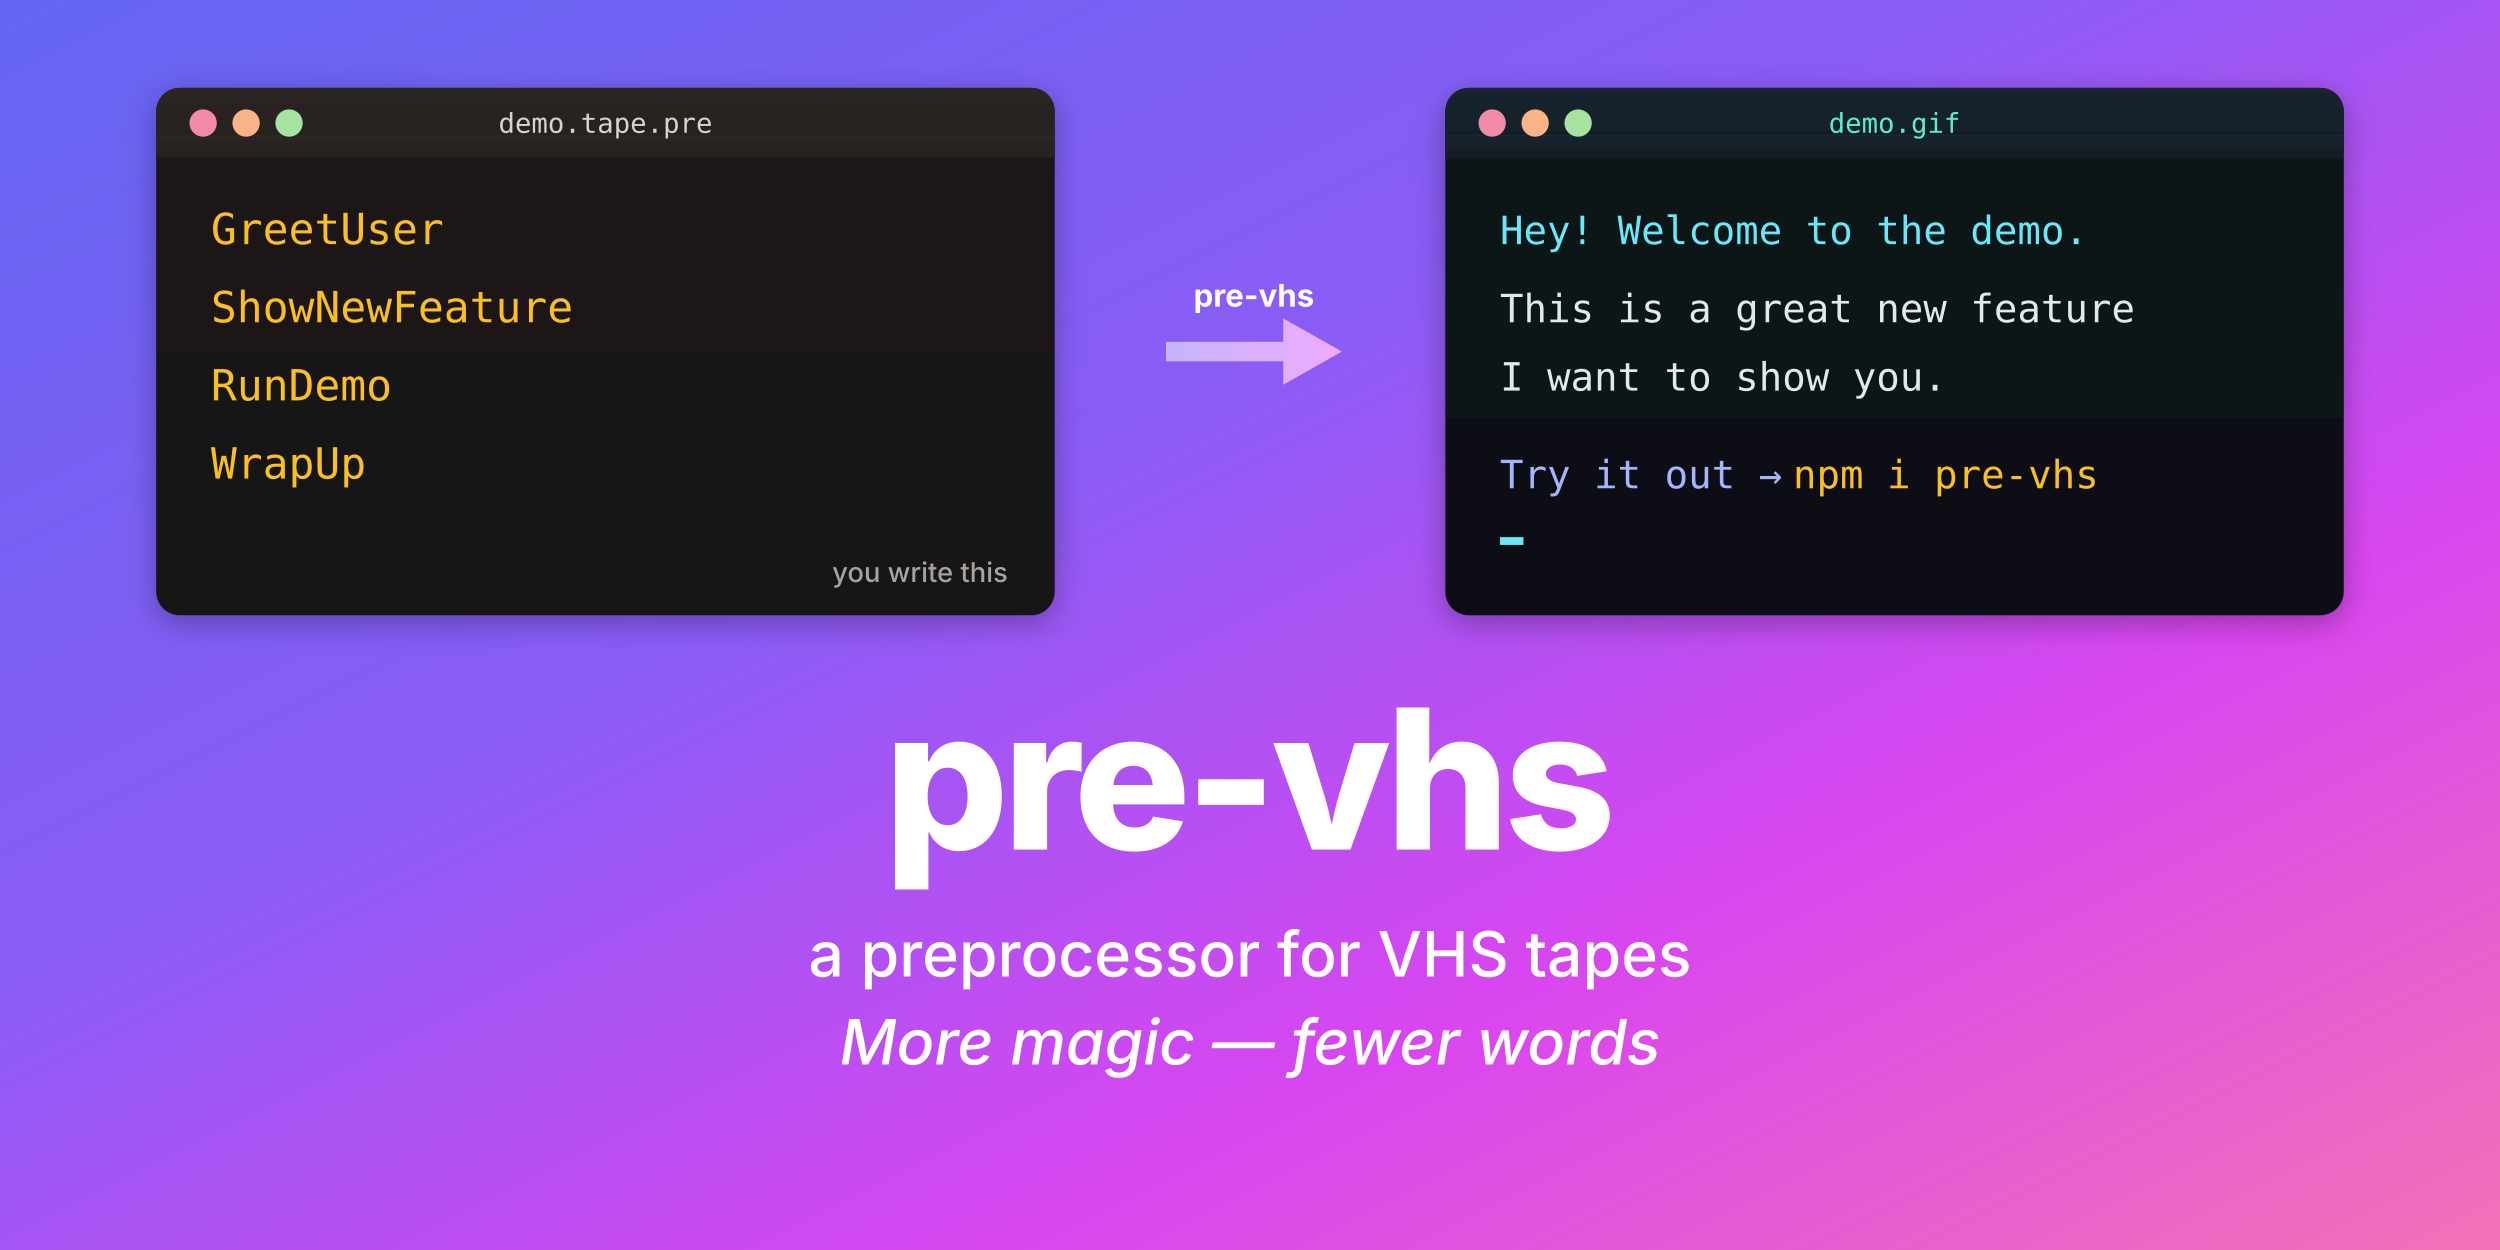
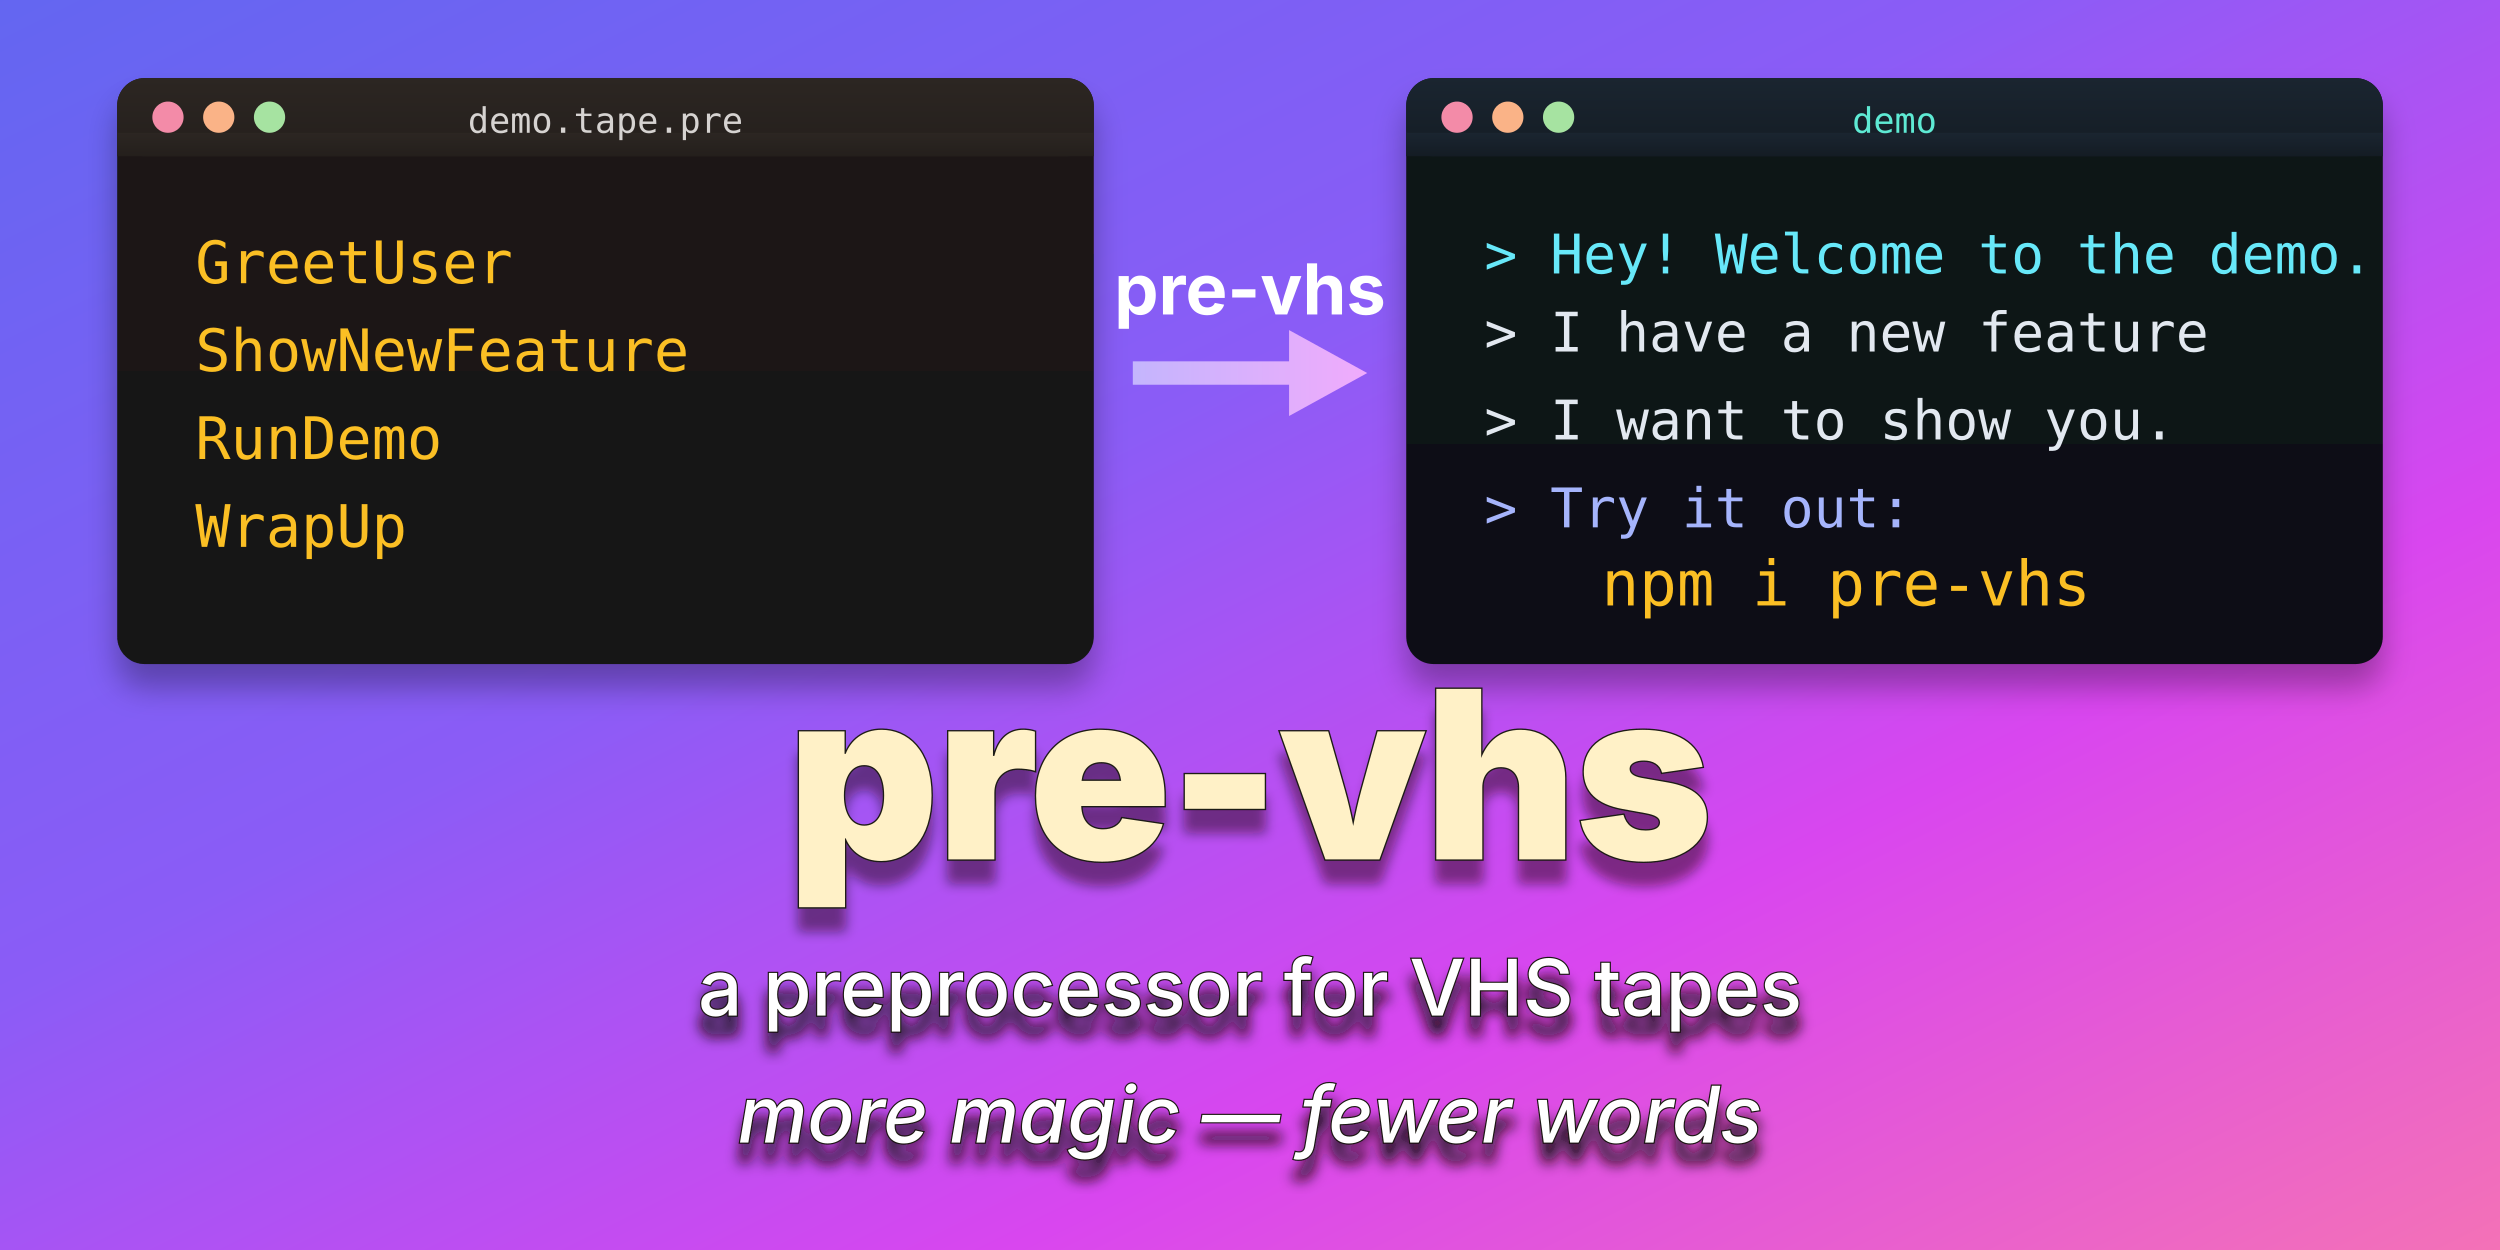
<svg xmlns="http://www.w3.org/2000/svg" viewBox="0 0 1280 640">
  <defs>
    <linearGradient id="bgGradient" x1="0%" y1="0%" x2="100%" y2="100%">
      <stop offset="0%" style="stop-color:#6366f1" />
      <stop offset="40%" style="stop-color:#8b5cf6" />
      <stop offset="70%" style="stop-color:#d946ef" />
      <stop offset="100%" style="stop-color:#f472b6" />
    </linearGradient>
    <linearGradient id="sourceTermGradient" x1="0%" y1="0%" x2="0%" y2="100%">
      <stop offset="0%" style="stop-color:#1c1917" />
      <stop offset="100%" style="stop-color:#171412" />
    </linearGradient>
    <linearGradient id="outputTermGradient" x1="0%" y1="0%" x2="0%" y2="100%">
      <stop offset="0%" style="stop-color:#0f1419" />
      <stop offset="100%" style="stop-color:#0a1014" />
    </linearGradient>
    <linearGradient id="sourceHeaderGradient" x1="0%" y1="0%" x2="0%" y2="100%">
      <stop offset="0%" style="stop-color:#2c2622" />
      <stop offset="100%" style="stop-color:#241f1c" />
    </linearGradient>
    <linearGradient id="outputHeaderGradient" x1="0%" y1="0%" x2="0%" y2="100%">
      <stop offset="0%" style="stop-color:#1a2530" />
      <stop offset="100%" style="stop-color:#141c24" />
    </linearGradient>
    <linearGradient id="arrowGradient" x1="0%" y1="0%" x2="100%" y2="0%">
      <stop offset="0%" style="stop-color:#c4b5fd" />
      <stop offset="100%" style="stop-color:#f0abfc" />
    </linearGradient>
    <filter id="boxShadow" x="-10%" y="-10%" width="120%" height="130%">
-       <feDropShadow dx="0" dy="4" stdDeviation="8" flood-color="#000" flood-opacity="0.3" />
+       <feDropShadow dx="0" dy="12" stdDeviation="8" flood-color="#000" flood-opacity="0.3" />
+     </filter>
+     <filter id="titleShadow" x="-20%" y="-20%" width="140%" height="160%">
+       <feDropShadow dx="0" dy="12" stdDeviation="3" flood-color="#120f0c" flood-opacity="0.45" />
+     </filter>
+     <filter id="subtitleShadow" x="-25%" y="-25%" width="150%" height="170%">
+       <feDropShadow dx="0" dy="10" stdDeviation="3.5" flood-color="#120f0c" flood-opacity="0.95" />
    </filter>
  </defs>
  <rect width="1280" height="640" fill="url(#bgGradient)" />
-   <g filter="url(#boxShadow)">
-     <rect x="80" y="45" width="460" height="270" rx="12" ry="12" fill="url(#sourceTermGradient)" />
-     <rect x="80" y="45" width="460" height="36" rx="12" ry="12" fill="url(#sourceHeaderGradient)" />
-     <rect x="80" y="69" width="460" height="12" fill="url(#sourceHeaderGradient)" />
-     <circle cx="104" cy="63" r="7" fill="#f38ba8" />
-     <circle cx="126" cy="63" r="7" fill="#fab387" />
-     <circle cx="148" cy="63" r="7" fill="#a6e3a1" />
-     <text x="310" y="68" font-family="SF Mono, Monaco, Consolas, monospace" font-size="14" font-weight="500" fill="#d6d3d1" text-anchor="middle">demo.tape.pre</text>
-     <g font-family="SF Mono, Monaco, Consolas, monospace" font-size="22" font-weight="500">
-       <text x="108" y="125" fill="#fbbf24">GreetUser</text>
-       <text x="108" y="165" fill="#fbbf24">ShowNewFeature</text>
-       <text x="108" y="205" fill="#fbbf24">RunDemo</text>
-       <text x="108" y="245" fill="#fbbf24">WrapUp</text>
+   <g>
+     <rect x="60" y="40" width="500" height="300" rx="14" ry="14" fill="url(#sourceTermGradient)" filter="url(#boxShadow)" />
+     <rect x="60" y="40" width="500" height="40" rx="14" ry="14" fill="url(#sourceHeaderGradient)" />
+     <rect x="60" y="68" width="500" height="12" fill="url(#sourceHeaderGradient)" />
+     <circle cx="86" cy="60" r="8" fill="#f38ba8" />
+     <circle cx="112" cy="60" r="8" fill="#fab387" />
+     <circle cx="138" cy="60" r="8" fill="#a6e3a1" />
+     <text x="310" y="68" font-family="SF Mono, Monaco, Consolas, monospace" font-size="18" font-weight="500" fill="#d6d3d1" text-anchor="middle">demo.tape.pre</text>
+     <g font-family="SF Mono, Monaco, Consolas, monospace" font-size="30" font-weight="500">
+       <text x="100" y="145" fill="#fbbf24">GreetUser</text>
+       <text x="100" y="190" fill="#fbbf24">ShowNewFeature</text>
+       <text x="100" y="235" fill="#fbbf24">RunDemo</text>
+       <text x="100" y="280" fill="#fbbf24">WrapUp</text>
    </g>
-     <text x="516" y="298" font-family="Inter, -apple-system, sans-serif" font-size="14" font-weight="500" fill="#a8a29e" text-anchor="end">you write this</text>
  </g>
-   <g transform="translate(597, 175)">
-     <path d="M0 0 L60 0 L60 -12 L90 5 L60 22 L60 10 L0 10 Z" fill="url(#arrowGradient)" />
-     <text x="45" y="-18" font-family="Inter, -apple-system, sans-serif" font-size="16" font-weight="700" fill="white" text-anchor="middle">pre-vhs</text>
-   </g>
-   <g filter="url(#boxShadow)">
-     <rect x="740" y="45" width="460" height="270" rx="12" ry="12" fill="url(#outputTermGradient)" />
-     <rect x="740" y="45" width="460" height="36" rx="12" ry="12" fill="url(#outputHeaderGradient)" />
-     <rect x="740" y="69" width="460" height="12" fill="url(#outputHeaderGradient)" />
-     <circle cx="764" cy="63" r="7" fill="#f38ba8" />
-     <circle cx="786" cy="63" r="7" fill="#fab387" />
-     <circle cx="808" cy="63" r="7" fill="#a6e3a1" />
-     <text x="970" y="68" font-family="SF Mono, Monaco, Consolas, monospace" font-size="14" font-weight="500" fill="#5eead4" text-anchor="middle">demo.gif</text>
-     <g font-family="SF Mono, Monaco, Consolas, monospace" font-size="20" font-weight="400">
-       <text x="768" y="125" fill="#67e8f9">Hey! Welcome to the demo.</text>
-       <text x="768" y="165" fill="#e2e8f0">This is a great new feature</text>
-       <text x="768" y="200" fill="#e2e8f0">I want to show you.</text>
-       <text x="768" y="250" fill="#a5b4fc">Try it out →</text>
-       <text x="918" y="250" fill="#fbbf24">npm i pre-vhs</text>
-     </g>
-     <rect x="768" y="275" width="12" height="4" fill="#67e8f9" />
+   <g transform="translate(580, 185)">
+     <path d="M0 0 L80 0 L80 -16 L120 6 L80 28 L80 12 L0 12 Z" fill="url(#arrowGradient)" />
+     <text x="60" y="-24" font-family="Inter, -apple-system, sans-serif" font-size="36" font-weight="700" fill="white" text-anchor="middle">pre-vhs</text>
  </g>
  <g>
-     <text x="640" y="435" font-family="Inter, SF Pro Display, -apple-system, sans-serif" font-size="100" font-weight="800" fill="white" text-anchor="middle" letter-spacing="-3">pre-vhs</text>
-     <text x="640" y="500" font-family="Inter, SF Pro Display, -apple-system, sans-serif" font-size="32" font-weight="500" fill="white" text-anchor="middle">a preprocessor for VHS tapes</text>
-     <text x="640" y="545" font-family="Inter, SF Pro Display, -apple-system, sans-serif" font-size="32" font-weight="500" fill="white" text-anchor="middle" font-style="italic">More magic — fewer words</text>
+     <rect x="720" y="40" width="500" height="300" rx="14" ry="14" fill="url(#outputTermGradient)" filter="url(#boxShadow)" />
+     <rect x="720" y="40" width="500" height="40" rx="14" ry="14" fill="url(#outputHeaderGradient)" />
+     <rect x="720" y="68" width="500" height="12" fill="url(#outputHeaderGradient)" />
+     <circle cx="746" cy="60" r="8" fill="#f38ba8" />
+     <circle cx="772" cy="60" r="8" fill="#fab387" />
+     <circle cx="798" cy="60" r="8" fill="#a6e3a1" />
+     <text x="970" y="68" font-family="SF Mono, Monaco, Consolas, monospace" font-size="18" font-weight="500" fill="#5eead4" text-anchor="middle">demo</text>
+     <g font-family="SF Mono, Monaco, Consolas, monospace" font-size="28" font-weight="400">
+       <text x="760" y="140" fill="#67e8f9"> &gt; Hey! Welcome to the demo.</text>
+       <text x="760" y="180" fill="#e2e8f0"> &gt; I have a new feature</text>
+       <text x="760" y="225" fill="#e2e8f0"> &gt; I want to show you.</text>
+       <text x="760" y="270" fill="#a5b4fc"> &gt; Try it out:</text>
+       <text x="820" y="310" fill="#fbbf24" font-size="32"> npm i pre-vhs</text>
+     </g>
+   </g>
+   <g>
+     <text x="640" y="440" font-family="Inter, SF Pro Display, -apple-system, sans-serif" font-size="120" font-weight="1000" fill="#fff1c7" stroke="#1f1b16" stroke-width="1.4" paint-order="stroke fill" text-anchor="middle" letter-spacing="-1" filter="url(#titleShadow)">pre-vhs</text>
+     <text x="640" y="520" font-family="Inter, SF Pro Display, -apple-system, sans-serif" font-size="40" font-weight="500" fill="#ffffff" stroke="#1c1712" stroke-width="1.2" paint-order="stroke fill" text-anchor="middle" filter="url(#subtitleShadow)">a preprocessor for VHS tapes</text>
+     <text x="640" y="585" font-family="Inter, SF Pro Display, -apple-system, sans-serif" font-size="40" font-weight="500" fill="#ffffff" stroke="#1c1712" stroke-width="1.2" paint-order="stroke fill" text-anchor="middle" font-style="italic" filter="url(#subtitleShadow)">more magic — fewer words</text>
  </g>
</svg>
